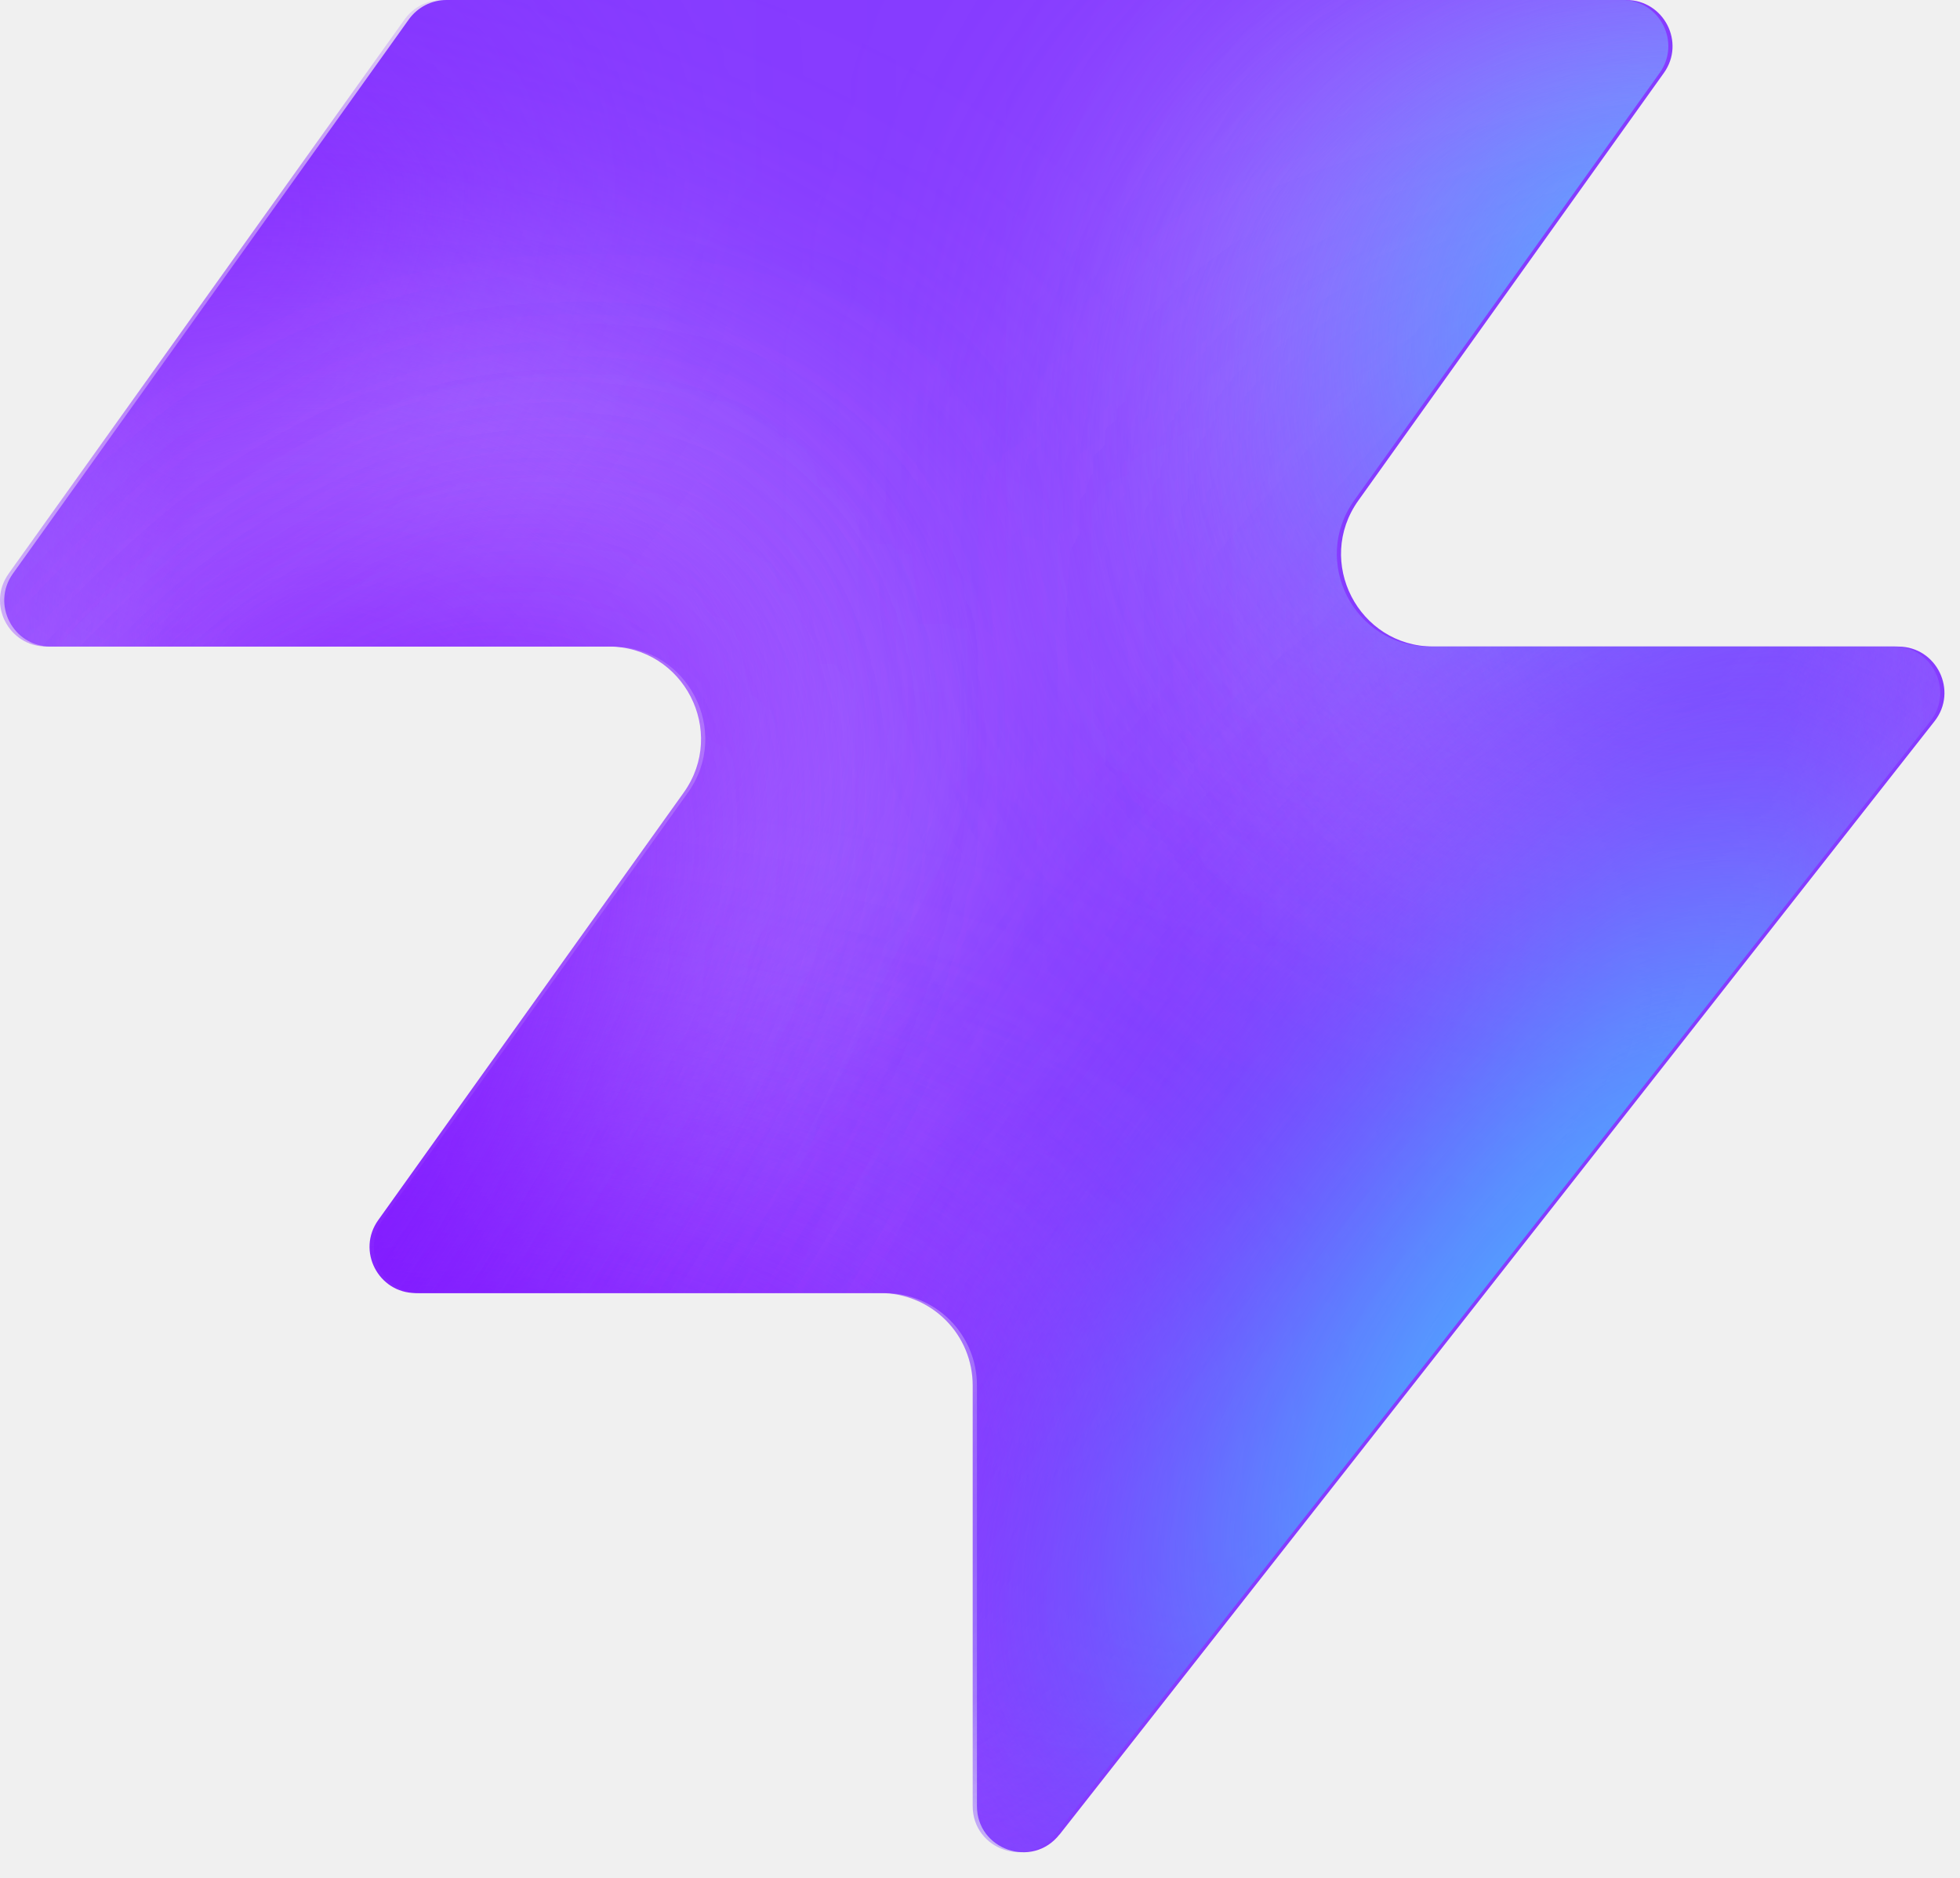
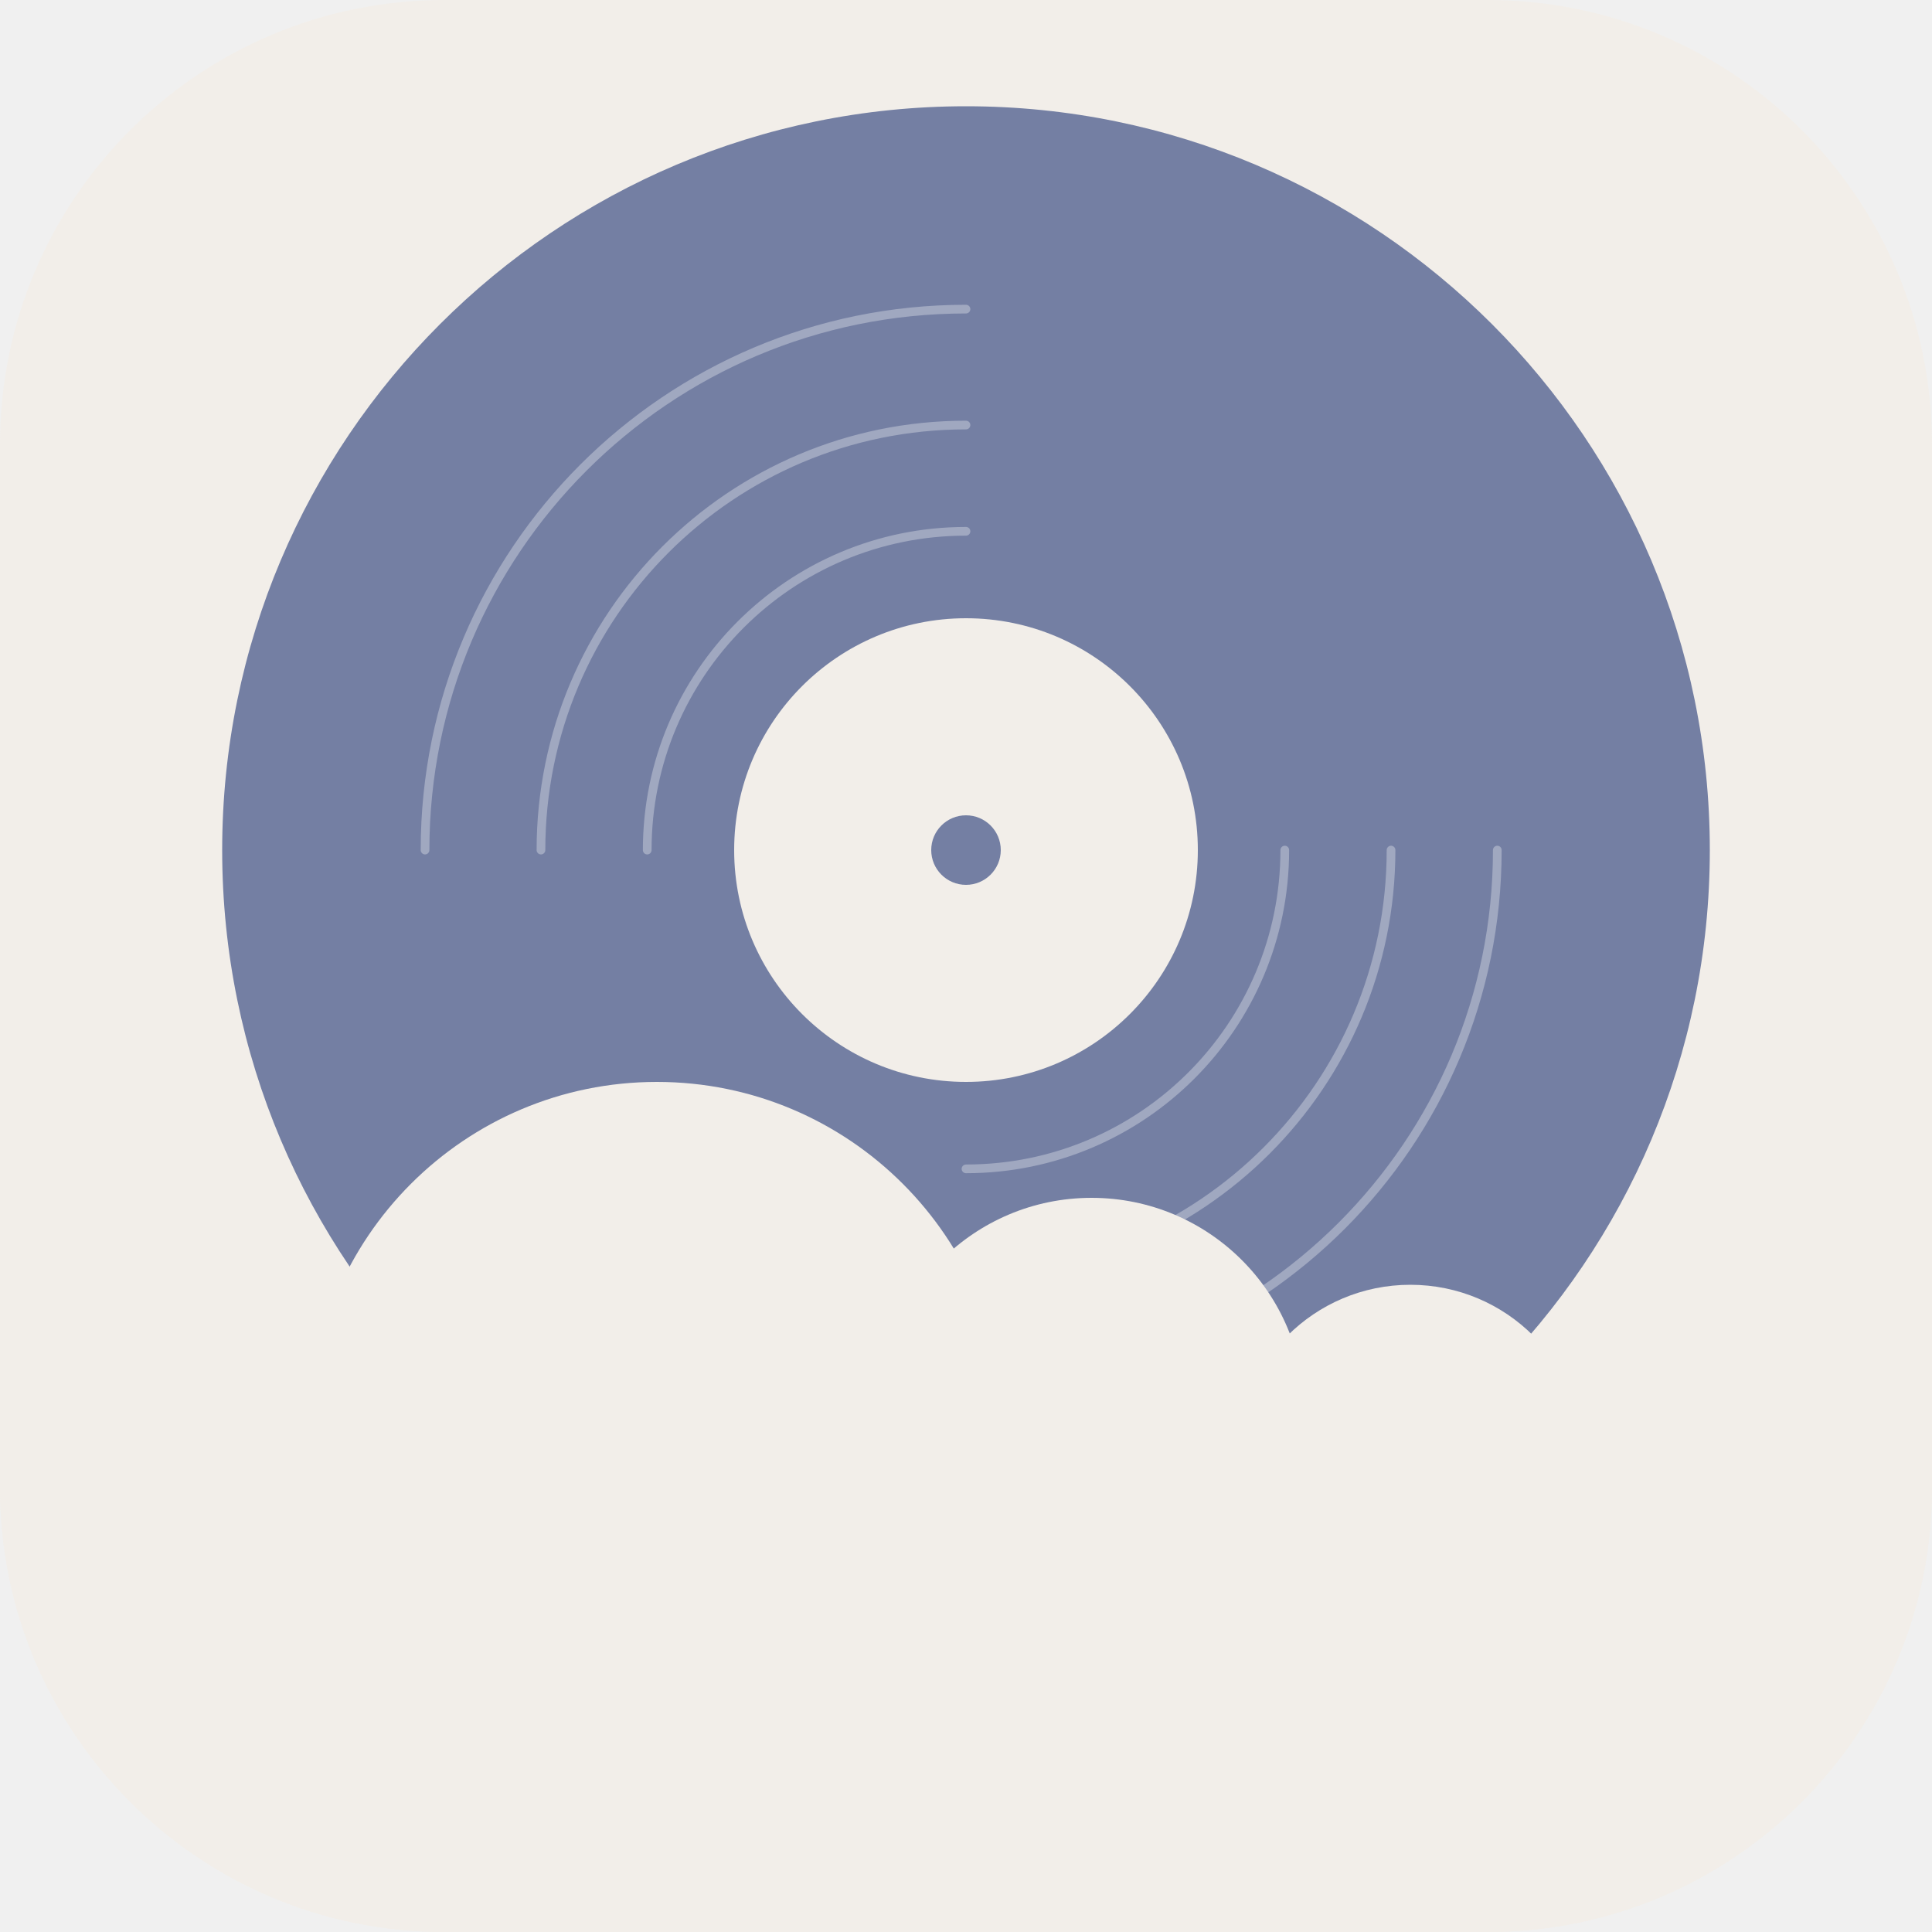
- <svg xmlns="http://www.w3.org/2000/svg" width="48" height="46" fill="none" viewBox="0 0 48 46">
-   <path fill="#863bff" d="M25.946 44.938c-.664.845-2.021.375-2.021-.698V33.937a2.26 2.26 0 0 0-2.262-2.262H10.287c-.92 0-1.456-1.04-.92-1.788l7.48-10.471c1.07-1.497 0-3.578-1.842-3.578H1.237c-.92 0-1.456-1.04-.92-1.788L10.013.474c.214-.297.556-.474.92-.474h28.894c.92 0 1.456 1.04.92 1.788l-7.48 10.471c-1.07 1.498 0 3.579 1.842 3.579h11.377c.943 0 1.473 1.088.89 1.83L25.947 44.94z" style="fill:#863bff;fill:color(display-p3 .525 .23 1);fill-opacity:1" />
-   <mask id="a" width="48" height="46" x="0" y="0" maskUnits="userSpaceOnUse" style="mask-type:alpha">
-     <path fill="#000" d="M25.842 44.938c-.664.844-2.021.375-2.021-.698V33.937a2.26 2.26 0 0 0-2.262-2.262H10.183c-.92 0-1.456-1.04-.92-1.788l7.48-10.471c1.07-1.498 0-3.579-1.842-3.579H1.133c-.92 0-1.456-1.04-.92-1.787L9.91.473c.214-.297.556-.474.92-.474h28.894c.92 0 1.456 1.04.92 1.788l-7.48 10.471c-1.07 1.498 0 3.578 1.842 3.578h11.377c.943 0 1.473 1.088.89 1.832L25.843 44.94z" style="fill:#000;fill-opacity:1" />
-   </mask>
-   <g mask="url(#a)">
-     <g filter="url(#b)">
-       <ellipse cx="5.508" cy="14.704" fill="#ede6ff" rx="5.508" ry="14.704" style="fill:#ede6ff;fill:color(display-p3 .927 .903 1);fill-opacity:1" transform="matrix(.00324 1 1 -.00324 -4.47 31.516)" />
+ <svg xmlns="http://www.w3.org/2000/svg" viewBox="0 0 200 200">
+   <defs>
+     <clipPath id="c">
+       <rect width="200" height="200" rx="46" />
+     </clipPath>
+   </defs>
+   <g clip-path="url(#c)">
+     <rect width="200" height="200" fill="#f2eee9" />
+     <circle cx="100" cy="88" r="77" fill="#747fa3" />
+     <g fill="none" stroke="#ffffff" stroke-opacity=".32" stroke-width=".9" stroke-linecap="round">
+       <path d="M44 88A56 56 0 0 1 100 32" />
+       <path d="M56 88A44 44 0 0 1 100 44" />
+       <path d="M67 88A33 33 0 0 1 100 55" />
+       <path d="M133 88A33 33 0 0 1 100 121" />
+       <path d="M144 88A44 44 0 0 1 100 132" />
+       <path d="M155 88A55 55 0 0 1 100 143" />
    </g>
-     <g filter="url(#c)">
-       <ellipse cx="10.399" cy="29.851" fill="#ede6ff" rx="10.399" ry="29.851" style="fill:#ede6ff;fill:color(display-p3 .927 .903 1);fill-opacity:1" transform="matrix(.00324 1 1 -.00324 -39.328 7.883)" />
-     </g>
-     <g filter="url(#d)">
-       <ellipse cx="5.508" cy="30.487" fill="#7e14ff" rx="5.508" ry="30.487" style="fill:#7e14ff;fill:color(display-p3 .492 .077 1);fill-opacity:1" transform="rotate(89.814 -25.913 -14.639)scale(1 -1)" />
-     </g>
-     <g filter="url(#e)">
-       <ellipse cx="5.508" cy="30.599" fill="#7e14ff" rx="5.508" ry="30.599" style="fill:#7e14ff;fill:color(display-p3 .492 .077 1);fill-opacity:1" transform="rotate(89.814 -32.644 -3.334)scale(1 -1)" />
-     </g>
-     <g filter="url(#f)">
-       <ellipse cx="5.508" cy="30.599" fill="#7e14ff" rx="5.508" ry="30.599" style="fill:#7e14ff;fill:color(display-p3 .492 .077 1);fill-opacity:1" transform="matrix(.00324 1 1 -.00324 -34.34 30.47)" />
-     </g>
-     <g filter="url(#g)">
-       <ellipse cx="14.072" cy="22.078" fill="#ede6ff" rx="14.072" ry="22.078" style="fill:#ede6ff;fill:color(display-p3 .927 .903 1);fill-opacity:1" transform="rotate(93.35 24.506 48.493)scale(-1 1)" />
-     </g>
-     <g filter="url(#h)">
-       <ellipse cx="3.47" cy="21.501" fill="#7e14ff" rx="3.47" ry="21.501" style="fill:#7e14ff;fill:color(display-p3 .492 .077 1);fill-opacity:1" transform="rotate(89.009 28.708 47.59)scale(-1 1)" />
-     </g>
-     <g filter="url(#i)">
-       <ellipse cx="3.47" cy="21.501" fill="#7e14ff" rx="3.47" ry="21.501" style="fill:#7e14ff;fill:color(display-p3 .492 .077 1);fill-opacity:1" transform="rotate(89.009 28.708 47.59)scale(-1 1)" />
-     </g>
-     <g filter="url(#j)">
-       <ellipse cx=".387" cy="8.972" fill="#7e14ff" rx="4.407" ry="29.108" style="fill:#7e14ff;fill:color(display-p3 .492 .077 1);fill-opacity:1" transform="rotate(39.51 .387 8.972)" />
-     </g>
-     <g filter="url(#k)">
-       <ellipse cx="47.523" cy="-6.092" fill="#7e14ff" rx="4.407" ry="29.108" style="fill:#7e14ff;fill:color(display-p3 .492 .077 1);fill-opacity:1" transform="rotate(37.892 47.523 -6.092)" />
-     </g>
-     <g filter="url(#l)">
-       <ellipse cx="41.412" cy="6.333" fill="#47bfff" rx="5.971" ry="9.665" style="fill:#47bfff;fill:color(display-p3 .28 .748 1);fill-opacity:1" transform="rotate(37.892 41.412 6.333)" />
-     </g>
-     <g filter="url(#m)">
-       <ellipse cx="-1.879" cy="38.332" fill="#7e14ff" rx="4.407" ry="29.108" style="fill:#7e14ff;fill:color(display-p3 .492 .077 1);fill-opacity:1" transform="rotate(37.892 -1.88 38.332)" />
-     </g>
-     <g filter="url(#n)">
-       <ellipse cx="-1.879" cy="38.332" fill="#7e14ff" rx="4.407" ry="29.108" style="fill:#7e14ff;fill:color(display-p3 .492 .077 1);fill-opacity:1" transform="rotate(37.892 -1.88 38.332)" />
-     </g>
-     <g filter="url(#o)">
-       <ellipse cx="35.651" cy="29.907" fill="#7e14ff" rx="4.407" ry="29.108" style="fill:#7e14ff;fill:color(display-p3 .492 .077 1);fill-opacity:1" transform="rotate(37.892 35.651 29.907)" />
-     </g>
-     <g filter="url(#p)">
-       <ellipse cx="38.418" cy="32.4" fill="#47bfff" rx="5.971" ry="15.297" style="fill:#47bfff;fill:color(display-p3 .28 .748 1);fill-opacity:1" transform="rotate(37.892 38.418 32.4)" />
+     <circle cx="100" cy="88" r="24" fill="#f2eee9" />
+     <circle cx="100" cy="88" r="3.6" fill="#747fa3" />
+     <g fill="#f2eee9">
+       <circle cx="68" cy="148" r="36" />
+       <circle cx="113" cy="146" r="22" />
+       <circle cx="146" cy="151" r="18" />
+       <rect y="146" width="200" height="60" />
    </g>
  </g>
-   <defs>
-     <filter id="b" width="60.045" height="41.654" x="-19.77" y="16.149" color-interpolation-filters="sRGB" filterUnits="userSpaceOnUse">
-       <feFlood flood-opacity="0" result="BackgroundImageFix" />
-       <feBlend in="SourceGraphic" in2="BackgroundImageFix" result="shape" />
-       <feGaussianBlur result="effect1_foregroundBlur_2002_17158" stdDeviation="7.659" />
-     </filter>
-     <filter id="c" width="90.34" height="51.437" x="-54.613" y="-7.533" color-interpolation-filters="sRGB" filterUnits="userSpaceOnUse">
-       <feFlood flood-opacity="0" result="BackgroundImageFix" />
-       <feBlend in="SourceGraphic" in2="BackgroundImageFix" result="shape" />
-       <feGaussianBlur result="effect1_foregroundBlur_2002_17158" stdDeviation="7.659" />
-     </filter>
-     <filter id="d" width="79.355" height="29.4" x="-49.64" y="2.03" color-interpolation-filters="sRGB" filterUnits="userSpaceOnUse">
-       <feFlood flood-opacity="0" result="BackgroundImageFix" />
-       <feBlend in="SourceGraphic" in2="BackgroundImageFix" result="shape" />
-       <feGaussianBlur result="effect1_foregroundBlur_2002_17158" stdDeviation="4.596" />
-     </filter>
-     <filter id="e" width="79.579" height="29.4" x="-45.045" y="20.029" color-interpolation-filters="sRGB" filterUnits="userSpaceOnUse">
-       <feFlood flood-opacity="0" result="BackgroundImageFix" />
-       <feBlend in="SourceGraphic" in2="BackgroundImageFix" result="shape" />
-       <feGaussianBlur result="effect1_foregroundBlur_2002_17158" stdDeviation="4.596" />
-     </filter>
-     <filter id="f" width="79.579" height="29.4" x="-43.513" y="21.178" color-interpolation-filters="sRGB" filterUnits="userSpaceOnUse">
-       <feFlood flood-opacity="0" result="BackgroundImageFix" />
-       <feBlend in="SourceGraphic" in2="BackgroundImageFix" result="shape" />
-       <feGaussianBlur result="effect1_foregroundBlur_2002_17158" stdDeviation="4.596" />
-     </filter>
-     <filter id="g" width="74.749" height="58.852" x="15.756" y="-17.901" color-interpolation-filters="sRGB" filterUnits="userSpaceOnUse">
-       <feFlood flood-opacity="0" result="BackgroundImageFix" />
-       <feBlend in="SourceGraphic" in2="BackgroundImageFix" result="shape" />
-       <feGaussianBlur result="effect1_foregroundBlur_2002_17158" stdDeviation="7.659" />
-     </filter>
-     <filter id="h" width="61.377" height="25.362" x="23.548" y="2.284" color-interpolation-filters="sRGB" filterUnits="userSpaceOnUse">
-       <feFlood flood-opacity="0" result="BackgroundImageFix" />
-       <feBlend in="SourceGraphic" in2="BackgroundImageFix" result="shape" />
-       <feGaussianBlur result="effect1_foregroundBlur_2002_17158" stdDeviation="4.596" />
-     </filter>
-     <filter id="i" width="61.377" height="25.362" x="23.548" y="2.284" color-interpolation-filters="sRGB" filterUnits="userSpaceOnUse">
-       <feFlood flood-opacity="0" result="BackgroundImageFix" />
-       <feBlend in="SourceGraphic" in2="BackgroundImageFix" result="shape" />
-       <feGaussianBlur result="effect1_foregroundBlur_2002_17158" stdDeviation="4.596" />
-     </filter>
-     <filter id="j" width="56.045" height="63.649" x="-27.636" y="-22.853" color-interpolation-filters="sRGB" filterUnits="userSpaceOnUse">
-       <feFlood flood-opacity="0" result="BackgroundImageFix" />
-       <feBlend in="SourceGraphic" in2="BackgroundImageFix" result="shape" />
-       <feGaussianBlur result="effect1_foregroundBlur_2002_17158" stdDeviation="4.596" />
-     </filter>
-     <filter id="k" width="54.814" height="64.646" x="20.116" y="-38.415" color-interpolation-filters="sRGB" filterUnits="userSpaceOnUse">
-       <feFlood flood-opacity="0" result="BackgroundImageFix" />
-       <feBlend in="SourceGraphic" in2="BackgroundImageFix" result="shape" />
-       <feGaussianBlur result="effect1_foregroundBlur_2002_17158" stdDeviation="4.596" />
-     </filter>
-     <filter id="l" width="33.541" height="35.313" x="24.641" y="-11.323" color-interpolation-filters="sRGB" filterUnits="userSpaceOnUse">
-       <feFlood flood-opacity="0" result="BackgroundImageFix" />
-       <feBlend in="SourceGraphic" in2="BackgroundImageFix" result="shape" />
-       <feGaussianBlur result="effect1_foregroundBlur_2002_17158" stdDeviation="4.596" />
-     </filter>
-     <filter id="m" width="54.814" height="64.646" x="-29.286" y="6.009" color-interpolation-filters="sRGB" filterUnits="userSpaceOnUse">
-       <feFlood flood-opacity="0" result="BackgroundImageFix" />
-       <feBlend in="SourceGraphic" in2="BackgroundImageFix" result="shape" />
-       <feGaussianBlur result="effect1_foregroundBlur_2002_17158" stdDeviation="4.596" />
-     </filter>
-     <filter id="n" width="54.814" height="64.646" x="-29.286" y="6.009" color-interpolation-filters="sRGB" filterUnits="userSpaceOnUse">
-       <feFlood flood-opacity="0" result="BackgroundImageFix" />
-       <feBlend in="SourceGraphic" in2="BackgroundImageFix" result="shape" />
-       <feGaussianBlur result="effect1_foregroundBlur_2002_17158" stdDeviation="4.596" />
-     </filter>
-     <filter id="o" width="54.814" height="64.646" x="8.244" y="-2.416" color-interpolation-filters="sRGB" filterUnits="userSpaceOnUse">
-       <feFlood flood-opacity="0" result="BackgroundImageFix" />
-       <feBlend in="SourceGraphic" in2="BackgroundImageFix" result="shape" />
-       <feGaussianBlur result="effect1_foregroundBlur_2002_17158" stdDeviation="4.596" />
-     </filter>
-     <filter id="p" width="39.409" height="43.623" x="18.713" y="10.588" color-interpolation-filters="sRGB" filterUnits="userSpaceOnUse">
-       <feFlood flood-opacity="0" result="BackgroundImageFix" />
-       <feBlend in="SourceGraphic" in2="BackgroundImageFix" result="shape" />
-       <feGaussianBlur result="effect1_foregroundBlur_2002_17158" stdDeviation="4.596" />
-     </filter>
-   </defs>
</svg>
